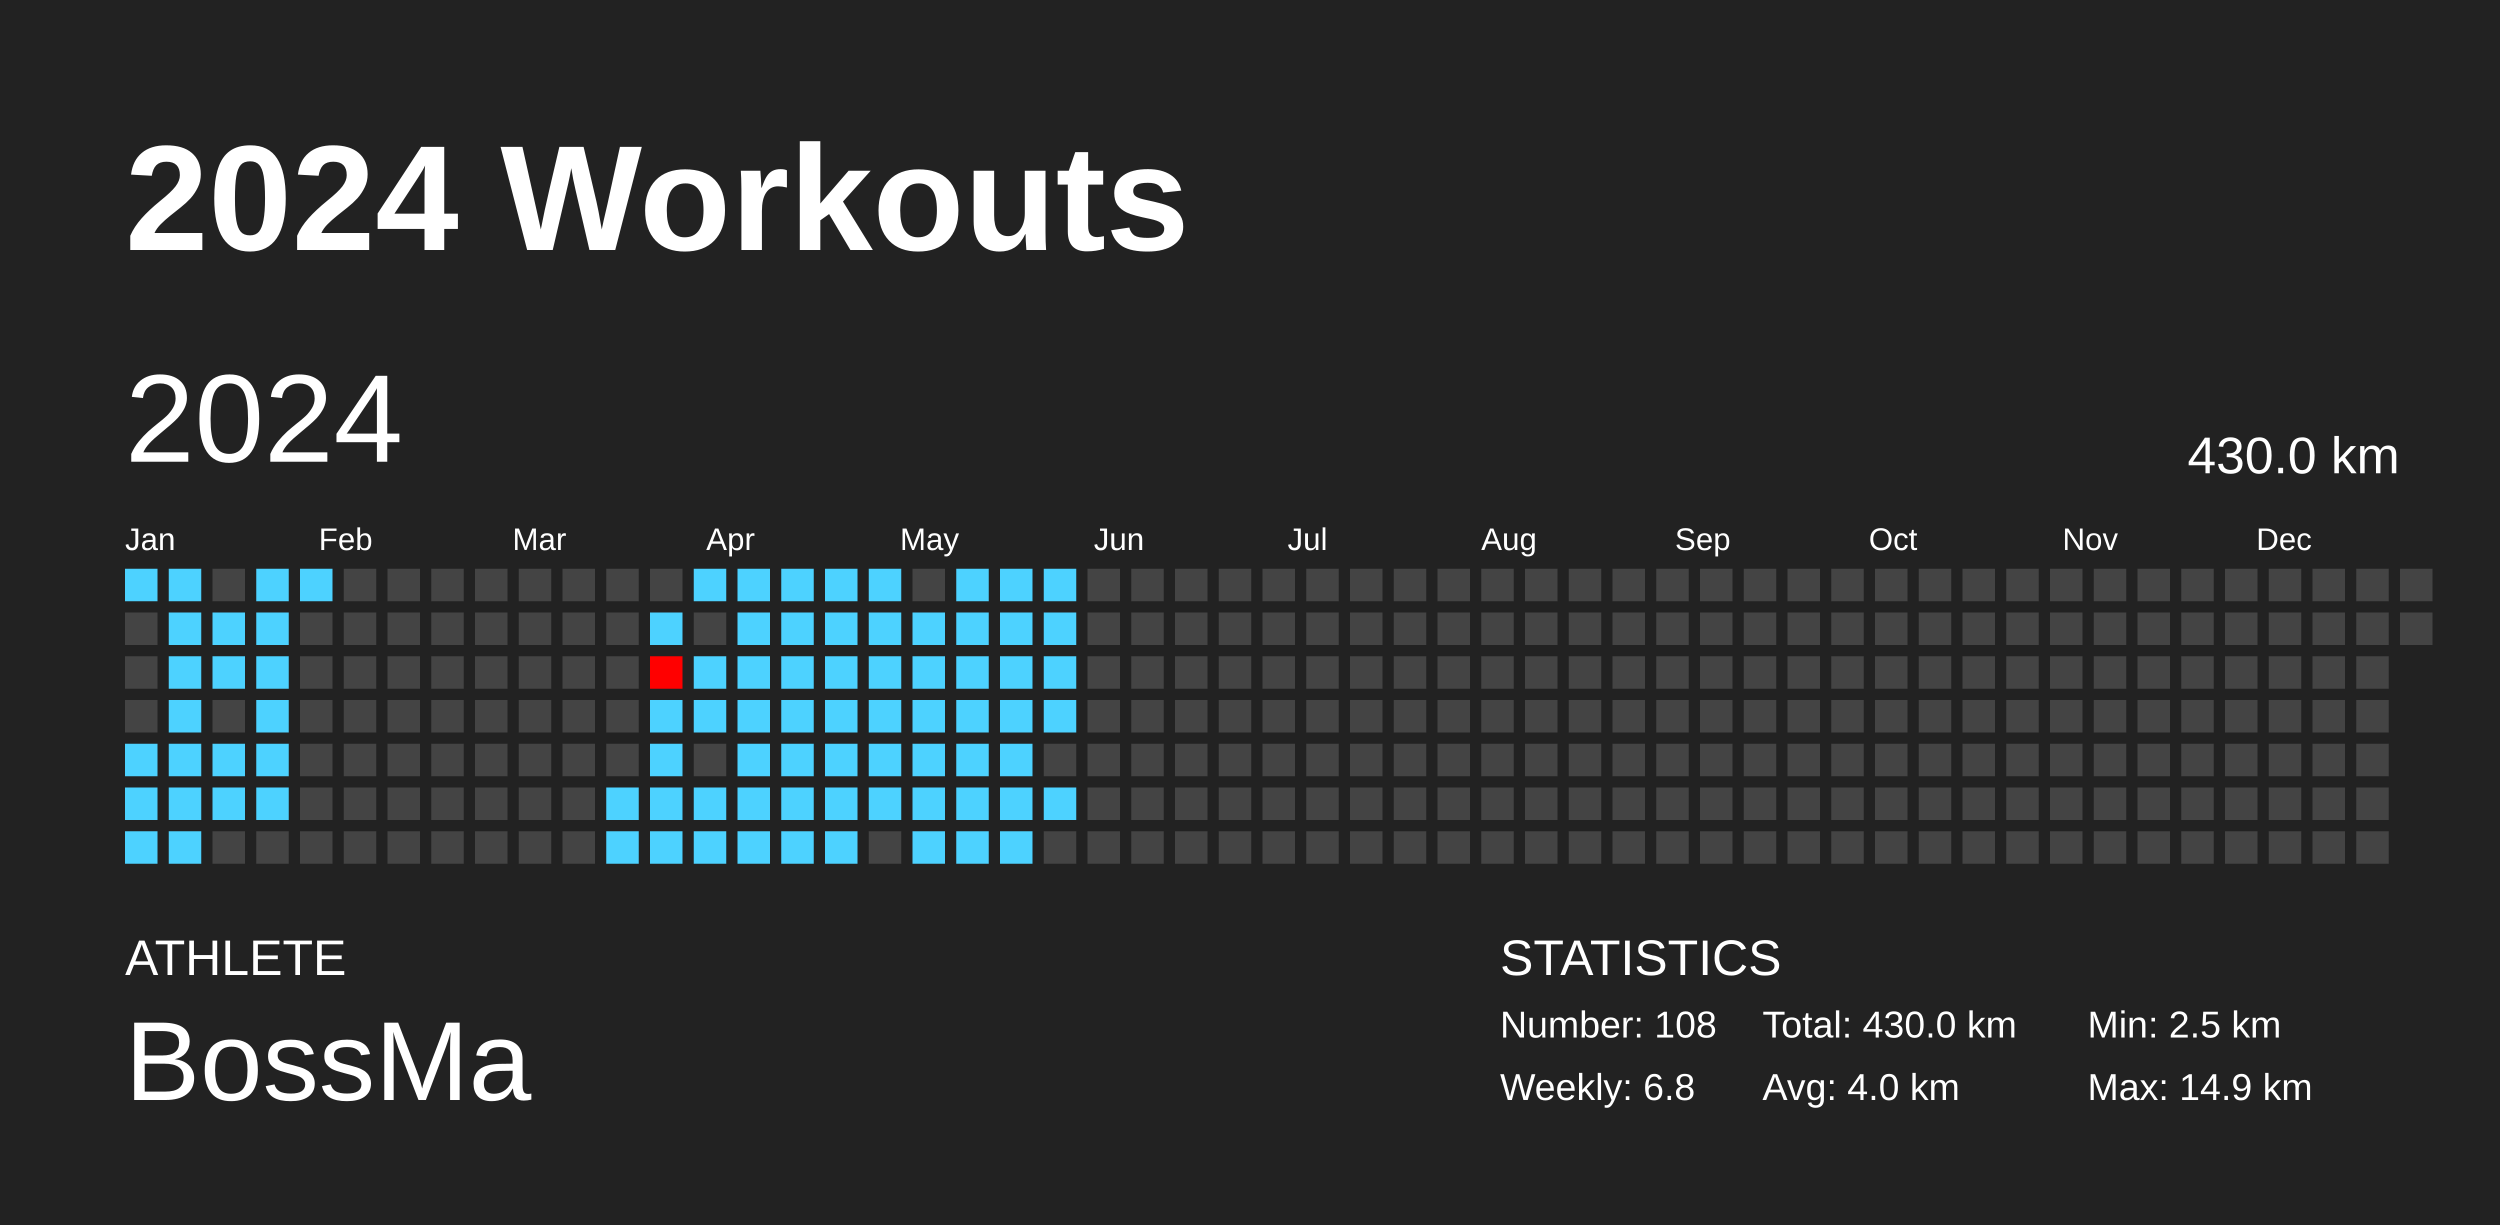
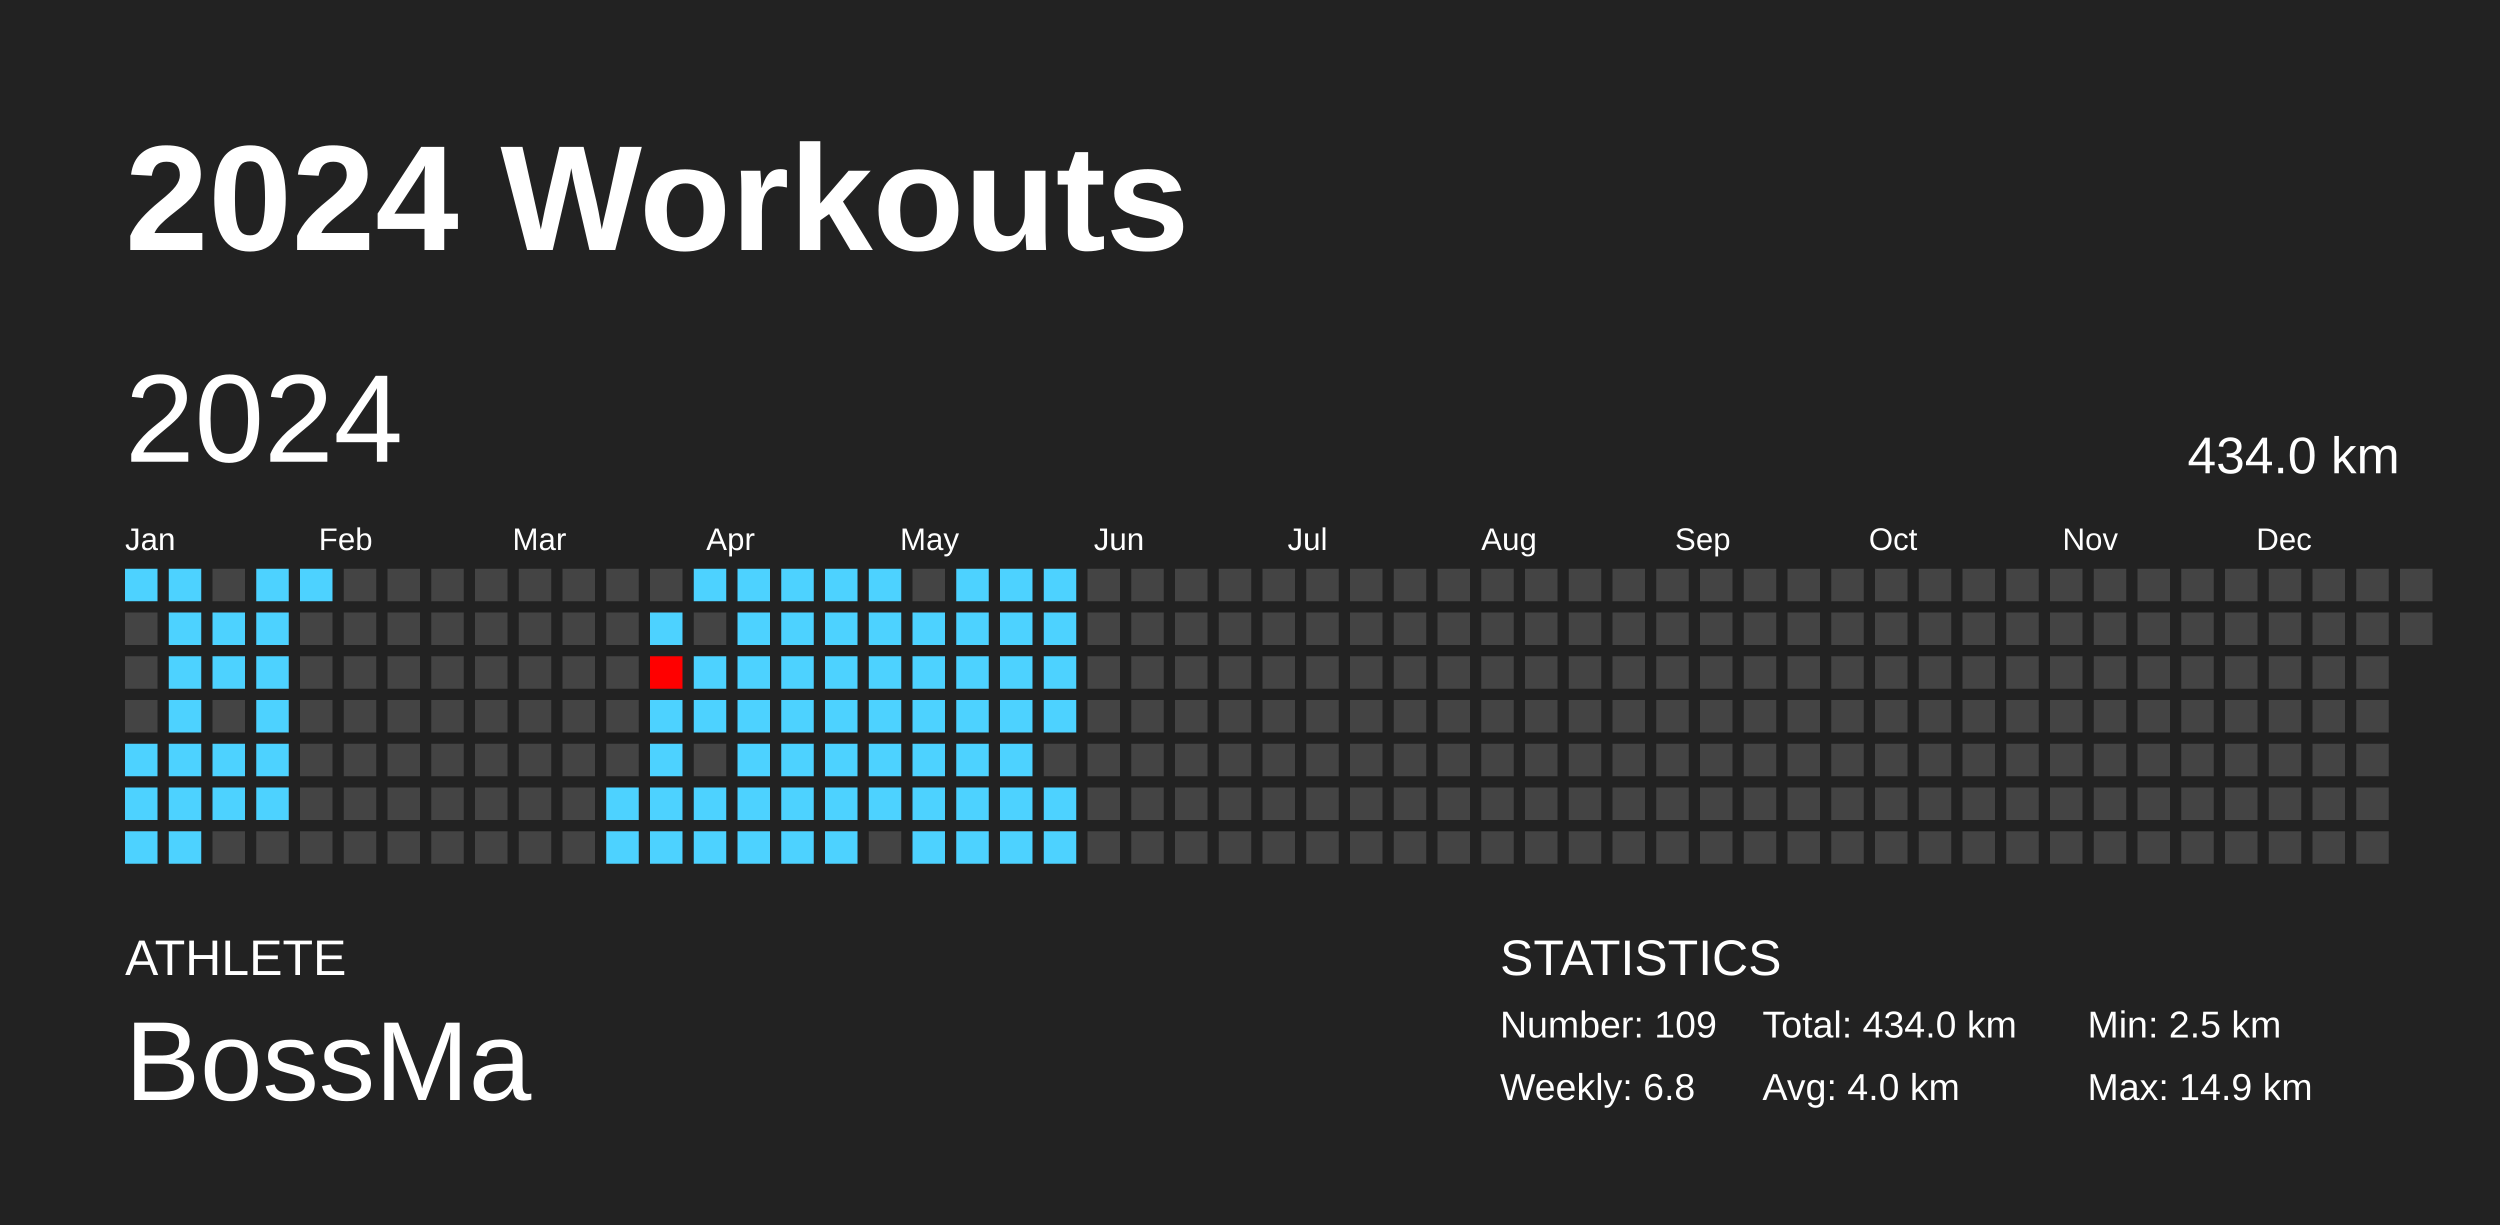
<svg xmlns="http://www.w3.org/2000/svg" baseProfile="full" height="98mm" version="1.1" viewBox="0,0,200,98" width="200mm">
  <defs />
  <rect fill="#222222" height="98" width="200" x="0" y="0" />
  <text fill="#FFFFFF" style="font-size:12px; font-family:Arial; font-weight:bold;" x="10" y="20">2024 Workouts</text>
  <text fill="#FFFFFF" style="font-size:4px; font-family:Arial" x="10" y="78">ATHLETE</text>
  <text fill="#FFFFFF" style="font-size:9px; font-family:Arial" x="10" y="88">BossMa</text>
  <text fill="#FFFFFF" style="font-size:4px; font-family:Arial" x="120" y="78">STATISTICS</text>
-   <text fill="#FFFFFF" style="font-size:3px; font-family:Arial" x="120" y="83">Number: 108</text>
+   <text fill="#FFFFFF" style="font-size:3px; font-family:Arial" x="120" y="83">Number: 109</text>
  <text fill="#FFFFFF" style="font-size:3px; font-family:Arial" x="120" y="88">Weekly: 6.8</text>
-   <text fill="#FFFFFF" style="font-size:3px; font-family:Arial" x="141" y="83">Total: 430.0 km</text>
+   <text fill="#FFFFFF" style="font-size:3px; font-family:Arial" x="141" y="83">Total: 434.0 km</text>
  <text fill="#FFFFFF" style="font-size:3px; font-family:Arial" x="141" y="88">Avg: 4.0 km</text>
  <text fill="#FFFFFF" style="font-size:3px; font-family:Arial" x="167" y="83">Min: 2.5 km</text>
  <text fill="#FFFFFF" style="font-size:3px; font-family:Arial" x="167" y="88">Max: 14.9 km</text>
  <text dominant-baseline="hanging" fill="#FFFFFF" style="font-size:10.0px; font-family:Arial;" x="10" y="30">2024</text>
-   <text dominant-baseline="hanging" fill="#FFFFFF" style="font-size:4.125px; font-family:Arial;" x="175" y="35">430.0 km</text>
+   <text dominant-baseline="hanging" fill="#FFFFFF" style="font-size:4.125px; font-family:Arial;" x="175" y="35">434.0 km</text>
  <text fill="#FFFFFF" style="font-size:2.5px; font-family:Arial" x="10.0" y="44">Jan</text>
  <text fill="#FFFFFF" style="font-size:2.5px; font-family:Arial" x="25.5" y="44">Feb</text>
  <text fill="#FFFFFF" style="font-size:2.5px; font-family:Arial" x="41.0" y="44">Mar</text>
  <text fill="#FFFFFF" style="font-size:2.5px; font-family:Arial" x="56.5" y="44">Apr</text>
  <text fill="#FFFFFF" style="font-size:2.5px; font-family:Arial" x="72.0" y="44">May</text>
  <text fill="#FFFFFF" style="font-size:2.5px; font-family:Arial" x="87.5" y="44">Jun</text>
  <text fill="#FFFFFF" style="font-size:2.5px; font-family:Arial" x="103.0" y="44">Jul</text>
  <text fill="#FFFFFF" style="font-size:2.5px; font-family:Arial" x="118.5" y="44">Aug</text>
  <text fill="#FFFFFF" style="font-size:2.5px; font-family:Arial" x="134.0" y="44">Sep</text>
  <text fill="#FFFFFF" style="font-size:2.5px; font-family:Arial" x="149.5" y="44">Oct</text>
  <text fill="#FFFFFF" style="font-size:2.5px; font-family:Arial" x="165.0" y="44">Nov</text>
  <text fill="#FFFFFF" style="font-size:2.5px; font-family:Arial" x="180.5" y="44">Dec</text>
  <rect fill="#4dd2ff" height="2.6" width="2.6" x="10.0" y="45.5" />
  <rect fill="#444444" height="2.6" width="2.6" x="10.0" y="49.0" />
  <rect fill="#444444" height="2.6" width="2.6" x="10.0" y="52.5" />
  <rect fill="#444444" height="2.6" width="2.6" x="10.0" y="56.0" />
  <rect fill="#4dd2ff" height="2.6" width="2.6" x="10.0" y="59.5" />
  <rect fill="#4dd2ff" height="2.6" width="2.6" x="10.0" y="63.0" />
  <rect fill="#4dd2ff" height="2.6" width="2.6" x="10.0" y="66.5" />
  <rect fill="#4dd2ff" height="2.6" width="2.6" x="13.5" y="45.5" />
  <rect fill="#4dd2ff" height="2.6" width="2.6" x="13.5" y="49.0" />
  <rect fill="#4dd2ff" height="2.6" width="2.6" x="13.5" y="52.5" />
  <rect fill="#4dd2ff" height="2.6" width="2.6" x="13.5" y="56.0" />
  <rect fill="#4dd2ff" height="2.6" width="2.6" x="13.5" y="59.5" />
  <rect fill="#4dd2ff" height="2.6" width="2.6" x="13.5" y="63.0" />
  <rect fill="#4dd2ff" height="2.6" width="2.6" x="13.5" y="66.5" />
  <rect fill="#444444" height="2.6" width="2.6" x="17.0" y="45.5" />
  <rect fill="#4dd2ff" height="2.6" width="2.6" x="17.0" y="49.0" />
  <rect fill="#4dd2ff" height="2.6" width="2.6" x="17.0" y="52.5" />
  <rect fill="#444444" height="2.6" width="2.6" x="17.0" y="56.0" />
  <rect fill="#4dd2ff" height="2.6" width="2.6" x="17.0" y="59.5" />
  <rect fill="#4dd2ff" height="2.6" width="2.6" x="17.0" y="63.0" />
  <rect fill="#444444" height="2.6" width="2.6" x="17.0" y="66.5" />
  <rect fill="#4dd2ff" height="2.6" width="2.6" x="20.5" y="45.5" />
  <rect fill="#4dd2ff" height="2.6" width="2.6" x="20.5" y="49.0" />
  <rect fill="#4dd2ff" height="2.6" width="2.6" x="20.5" y="52.5" />
  <rect fill="#4dd2ff" height="2.6" width="2.6" x="20.5" y="56.0" />
  <rect fill="#4dd2ff" height="2.6" width="2.6" x="20.5" y="59.5" />
  <rect fill="#4dd2ff" height="2.6" width="2.6" x="20.5" y="63.0" />
  <rect fill="#444444" height="2.6" width="2.6" x="20.5" y="66.5" />
  <rect fill="#4dd2ff" height="2.6" width="2.6" x="24.0" y="45.5" />
  <rect fill="#444444" height="2.6" width="2.6" x="24.0" y="49.0" />
  <rect fill="#444444" height="2.6" width="2.6" x="24.0" y="52.5" />
  <rect fill="#444444" height="2.6" width="2.6" x="24.0" y="56.0" />
  <rect fill="#444444" height="2.6" width="2.6" x="24.0" y="59.5" />
  <rect fill="#444444" height="2.6" width="2.6" x="24.0" y="63.0" />
  <rect fill="#444444" height="2.6" width="2.6" x="24.0" y="66.5" />
  <rect fill="#444444" height="2.6" width="2.6" x="27.5" y="45.5" />
  <rect fill="#444444" height="2.6" width="2.6" x="27.5" y="49.0" />
  <rect fill="#444444" height="2.6" width="2.6" x="27.5" y="52.5" />
  <rect fill="#444444" height="2.6" width="2.6" x="27.5" y="56.0" />
  <rect fill="#444444" height="2.6" width="2.6" x="27.5" y="59.5" />
  <rect fill="#444444" height="2.6" width="2.6" x="27.5" y="63.0" />
  <rect fill="#444444" height="2.6" width="2.6" x="27.5" y="66.5" />
  <rect fill="#444444" height="2.6" width="2.6" x="31.0" y="45.5" />
  <rect fill="#444444" height="2.6" width="2.6" x="31.0" y="49.0" />
  <rect fill="#444444" height="2.6" width="2.6" x="31.0" y="52.5" />
  <rect fill="#444444" height="2.6" width="2.6" x="31.0" y="56.0" />
  <rect fill="#444444" height="2.6" width="2.6" x="31.0" y="59.5" />
  <rect fill="#444444" height="2.6" width="2.6" x="31.0" y="63.0" />
  <rect fill="#444444" height="2.6" width="2.6" x="31.0" y="66.5" />
  <rect fill="#444444" height="2.6" width="2.6" x="34.5" y="45.5" />
  <rect fill="#444444" height="2.6" width="2.6" x="34.5" y="49.0" />
  <rect fill="#444444" height="2.6" width="2.6" x="34.5" y="52.5" />
  <rect fill="#444444" height="2.6" width="2.6" x="34.5" y="56.0" />
  <rect fill="#444444" height="2.6" width="2.6" x="34.5" y="59.5" />
  <rect fill="#444444" height="2.6" width="2.6" x="34.5" y="63.0" />
  <rect fill="#444444" height="2.6" width="2.6" x="34.5" y="66.5" />
  <rect fill="#444444" height="2.6" width="2.6" x="38.0" y="45.5" />
  <rect fill="#444444" height="2.6" width="2.6" x="38.0" y="49.0" />
  <rect fill="#444444" height="2.6" width="2.6" x="38.0" y="52.5" />
  <rect fill="#444444" height="2.6" width="2.6" x="38.0" y="56.0" />
  <rect fill="#444444" height="2.6" width="2.6" x="38.0" y="59.5" />
  <rect fill="#444444" height="2.6" width="2.6" x="38.0" y="63.0" />
  <rect fill="#444444" height="2.6" width="2.6" x="38.0" y="66.5" />
  <rect fill="#444444" height="2.6" width="2.6" x="41.5" y="45.5" />
  <rect fill="#444444" height="2.6" width="2.6" x="41.5" y="49.0" />
  <rect fill="#444444" height="2.6" width="2.6" x="41.5" y="52.5" />
  <rect fill="#444444" height="2.6" width="2.6" x="41.5" y="56.0" />
  <rect fill="#444444" height="2.6" width="2.6" x="41.5" y="59.5" />
  <rect fill="#444444" height="2.6" width="2.6" x="41.5" y="63.0" />
  <rect fill="#444444" height="2.6" width="2.6" x="41.5" y="66.5" />
  <rect fill="#444444" height="2.6" width="2.6" x="45.0" y="45.5" />
  <rect fill="#444444" height="2.6" width="2.6" x="45.0" y="49.0" />
  <rect fill="#444444" height="2.6" width="2.6" x="45.0" y="52.5" />
  <rect fill="#444444" height="2.6" width="2.6" x="45.0" y="56.0" />
  <rect fill="#444444" height="2.6" width="2.6" x="45.0" y="59.5" />
  <rect fill="#444444" height="2.6" width="2.6" x="45.0" y="63.0" />
  <rect fill="#444444" height="2.6" width="2.6" x="45.0" y="66.5" />
  <rect fill="#444444" height="2.6" width="2.6" x="48.5" y="45.5" />
  <rect fill="#444444" height="2.6" width="2.6" x="48.5" y="49.0" />
  <rect fill="#444444" height="2.6" width="2.6" x="48.5" y="52.5" />
  <rect fill="#444444" height="2.6" width="2.6" x="48.5" y="56.0" />
  <rect fill="#444444" height="2.6" width="2.6" x="48.5" y="59.5" />
  <rect fill="#4dd2ff" height="2.6" width="2.6" x="48.5" y="63.0" />
  <rect fill="#4dd2ff" height="2.6" width="2.6" x="48.5" y="66.5" />
  <rect fill="#444444" height="2.6" width="2.6" x="52.0" y="45.5" />
  <rect fill="#4dd2ff" height="2.6" width="2.6" x="52.0" y="49.0" />
  <rect fill="#ff0000" height="2.6" width="2.6" x="52.0" y="52.5" />
  <rect fill="#4dd2ff" height="2.6" width="2.6" x="52.0" y="56.0" />
  <rect fill="#4dd2ff" height="2.6" width="2.6" x="52.0" y="59.5" />
  <rect fill="#4dd2ff" height="2.6" width="2.6" x="52.0" y="63.0" />
  <rect fill="#4dd2ff" height="2.6" width="2.6" x="52.0" y="66.5" />
  <rect fill="#4dd2ff" height="2.6" width="2.6" x="55.5" y="45.5" />
  <rect fill="#444444" height="2.6" width="2.6" x="55.5" y="49.0" />
  <rect fill="#4dd2ff" height="2.6" width="2.6" x="55.5" y="52.5" />
  <rect fill="#4dd2ff" height="2.6" width="2.6" x="55.5" y="56.0" />
  <rect fill="#444444" height="2.6" width="2.6" x="55.5" y="59.5" />
  <rect fill="#4dd2ff" height="2.6" width="2.6" x="55.5" y="63.0" />
  <rect fill="#4dd2ff" height="2.6" width="2.6" x="55.5" y="66.5" />
  <rect fill="#4dd2ff" height="2.6" width="2.6" x="59.0" y="45.5" />
  <rect fill="#4dd2ff" height="2.6" width="2.6" x="59.0" y="49.0" />
  <rect fill="#4dd2ff" height="2.6" width="2.6" x="59.0" y="52.5" />
  <rect fill="#4dd2ff" height="2.6" width="2.6" x="59.0" y="56.0" />
  <rect fill="#4dd2ff" height="2.6" width="2.6" x="59.0" y="59.5" />
  <rect fill="#4dd2ff" height="2.6" width="2.6" x="59.0" y="63.0" />
  <rect fill="#4dd2ff" height="2.6" width="2.6" x="59.0" y="66.5" />
  <rect fill="#4dd2ff" height="2.6" width="2.6" x="62.5" y="45.5" />
  <rect fill="#4dd2ff" height="2.6" width="2.6" x="62.5" y="49.0" />
  <rect fill="#4dd2ff" height="2.6" width="2.6" x="62.5" y="52.5" />
  <rect fill="#4dd2ff" height="2.6" width="2.6" x="62.5" y="56.0" />
  <rect fill="#4dd2ff" height="2.6" width="2.6" x="62.5" y="59.5" />
  <rect fill="#4dd2ff" height="2.6" width="2.6" x="62.5" y="63.0" />
  <rect fill="#4dd2ff" height="2.6" width="2.6" x="62.5" y="66.5" />
  <rect fill="#4dd2ff" height="2.6" width="2.6" x="66.0" y="45.5" />
  <rect fill="#4dd2ff" height="2.6" width="2.6" x="66.0" y="49.0" />
  <rect fill="#4dd2ff" height="2.6" width="2.6" x="66.0" y="52.5" />
  <rect fill="#4dd2ff" height="2.6" width="2.6" x="66.0" y="56.0" />
  <rect fill="#4dd2ff" height="2.6" width="2.6" x="66.0" y="59.5" />
  <rect fill="#4dd2ff" height="2.6" width="2.6" x="66.0" y="63.0" />
  <rect fill="#4dd2ff" height="2.6" width="2.6" x="66.0" y="66.5" />
  <rect fill="#4dd2ff" height="2.6" width="2.6" x="69.5" y="45.5" />
  <rect fill="#4dd2ff" height="2.6" width="2.6" x="69.5" y="49.0" />
  <rect fill="#4dd2ff" height="2.6" width="2.6" x="69.5" y="52.5" />
  <rect fill="#4dd2ff" height="2.6" width="2.6" x="69.5" y="56.0" />
  <rect fill="#4dd2ff" height="2.6" width="2.6" x="69.5" y="59.5" />
  <rect fill="#4dd2ff" height="2.6" width="2.6" x="69.5" y="63.0" />
  <rect fill="#444444" height="2.6" width="2.6" x="69.5" y="66.5" />
  <rect fill="#444444" height="2.6" width="2.6" x="73.0" y="45.5" />
  <rect fill="#4dd2ff" height="2.6" width="2.6" x="73.0" y="49.0" />
  <rect fill="#4dd2ff" height="2.6" width="2.6" x="73.0" y="52.5" />
  <rect fill="#4dd2ff" height="2.6" width="2.6" x="73.0" y="56.0" />
  <rect fill="#4dd2ff" height="2.6" width="2.6" x="73.0" y="59.5" />
  <rect fill="#4dd2ff" height="2.6" width="2.6" x="73.0" y="63.0" />
  <rect fill="#4dd2ff" height="2.6" width="2.6" x="73.0" y="66.5" />
  <rect fill="#4dd2ff" height="2.6" width="2.6" x="76.5" y="45.5" />
  <rect fill="#4dd2ff" height="2.6" width="2.6" x="76.5" y="49.0" />
  <rect fill="#4dd2ff" height="2.6" width="2.6" x="76.5" y="52.5" />
  <rect fill="#4dd2ff" height="2.6" width="2.6" x="76.5" y="56.0" />
  <rect fill="#4dd2ff" height="2.6" width="2.6" x="76.5" y="59.5" />
  <rect fill="#4dd2ff" height="2.6" width="2.6" x="76.5" y="63.0" />
  <rect fill="#4dd2ff" height="2.6" width="2.6" x="76.5" y="66.5" />
  <rect fill="#4dd2ff" height="2.6" width="2.6" x="80.0" y="45.5" />
  <rect fill="#4dd2ff" height="2.6" width="2.6" x="80.0" y="49.0" />
  <rect fill="#4dd2ff" height="2.6" width="2.6" x="80.0" y="52.5" />
  <rect fill="#4dd2ff" height="2.6" width="2.6" x="80.0" y="56.0" />
  <rect fill="#4dd2ff" height="2.6" width="2.6" x="80.0" y="59.5" />
  <rect fill="#4dd2ff" height="2.6" width="2.6" x="80.0" y="63.0" />
  <rect fill="#4dd2ff" height="2.6" width="2.6" x="80.0" y="66.5" />
  <rect fill="#4dd2ff" height="2.6" width="2.6" x="83.5" y="45.5" />
  <rect fill="#4dd2ff" height="2.6" width="2.6" x="83.5" y="49.0" />
  <rect fill="#4dd2ff" height="2.6" width="2.6" x="83.5" y="52.5" />
  <rect fill="#4dd2ff" height="2.6" width="2.6" x="83.5" y="56.0" />
  <rect fill="#444444" height="2.6" width="2.6" x="83.5" y="59.5" />
  <rect fill="#4dd2ff" height="2.6" width="2.6" x="83.5" y="63.0" />
-   <rect fill="#444444" height="2.6" width="2.6" x="83.5" y="66.5" />
+   <rect fill="#4dd2ff" height="2.6" width="2.6" x="83.5" y="66.5" />
  <rect fill="#444444" height="2.6" width="2.6" x="87.0" y="45.5" />
  <rect fill="#444444" height="2.6" width="2.6" x="87.0" y="49.0" />
  <rect fill="#444444" height="2.6" width="2.6" x="87.0" y="52.5" />
  <rect fill="#444444" height="2.6" width="2.6" x="87.0" y="56.0" />
  <rect fill="#444444" height="2.6" width="2.6" x="87.0" y="59.5" />
  <rect fill="#444444" height="2.6" width="2.6" x="87.0" y="63.0" />
  <rect fill="#444444" height="2.6" width="2.6" x="87.0" y="66.5" />
  <rect fill="#444444" height="2.6" width="2.6" x="90.5" y="45.5" />
  <rect fill="#444444" height="2.6" width="2.6" x="90.5" y="49.0" />
  <rect fill="#444444" height="2.6" width="2.6" x="90.5" y="52.5" />
  <rect fill="#444444" height="2.6" width="2.6" x="90.5" y="56.0" />
  <rect fill="#444444" height="2.6" width="2.6" x="90.5" y="59.5" />
  <rect fill="#444444" height="2.6" width="2.6" x="90.5" y="63.0" />
  <rect fill="#444444" height="2.6" width="2.6" x="90.5" y="66.5" />
  <rect fill="#444444" height="2.6" width="2.6" x="94.0" y="45.5" />
  <rect fill="#444444" height="2.6" width="2.6" x="94.0" y="49.0" />
  <rect fill="#444444" height="2.6" width="2.6" x="94.0" y="52.5" />
  <rect fill="#444444" height="2.6" width="2.6" x="94.0" y="56.0" />
  <rect fill="#444444" height="2.6" width="2.6" x="94.0" y="59.5" />
  <rect fill="#444444" height="2.6" width="2.6" x="94.0" y="63.0" />
  <rect fill="#444444" height="2.6" width="2.6" x="94.0" y="66.5" />
  <rect fill="#444444" height="2.6" width="2.6" x="97.5" y="45.5" />
  <rect fill="#444444" height="2.6" width="2.6" x="97.5" y="49.0" />
  <rect fill="#444444" height="2.6" width="2.6" x="97.5" y="52.5" />
  <rect fill="#444444" height="2.6" width="2.6" x="97.5" y="56.0" />
  <rect fill="#444444" height="2.6" width="2.6" x="97.5" y="59.5" />
  <rect fill="#444444" height="2.6" width="2.6" x="97.5" y="63.0" />
  <rect fill="#444444" height="2.6" width="2.6" x="97.5" y="66.5" />
  <rect fill="#444444" height="2.6" width="2.6" x="101.0" y="45.5" />
  <rect fill="#444444" height="2.6" width="2.6" x="101.0" y="49.0" />
  <rect fill="#444444" height="2.6" width="2.6" x="101.0" y="52.5" />
  <rect fill="#444444" height="2.6" width="2.6" x="101.0" y="56.0" />
  <rect fill="#444444" height="2.6" width="2.6" x="101.0" y="59.5" />
  <rect fill="#444444" height="2.6" width="2.6" x="101.0" y="63.0" />
  <rect fill="#444444" height="2.6" width="2.6" x="101.0" y="66.5" />
  <rect fill="#444444" height="2.6" width="2.6" x="104.5" y="45.5" />
  <rect fill="#444444" height="2.6" width="2.6" x="104.5" y="49.0" />
  <rect fill="#444444" height="2.6" width="2.6" x="104.5" y="52.5" />
  <rect fill="#444444" height="2.6" width="2.6" x="104.5" y="56.0" />
  <rect fill="#444444" height="2.6" width="2.6" x="104.5" y="59.5" />
  <rect fill="#444444" height="2.6" width="2.6" x="104.5" y="63.0" />
  <rect fill="#444444" height="2.6" width="2.6" x="104.5" y="66.5" />
  <rect fill="#444444" height="2.6" width="2.6" x="108.0" y="45.5" />
  <rect fill="#444444" height="2.6" width="2.6" x="108.0" y="49.0" />
  <rect fill="#444444" height="2.6" width="2.6" x="108.0" y="52.5" />
  <rect fill="#444444" height="2.6" width="2.6" x="108.0" y="56.0" />
  <rect fill="#444444" height="2.6" width="2.6" x="108.0" y="59.5" />
  <rect fill="#444444" height="2.6" width="2.6" x="108.0" y="63.0" />
  <rect fill="#444444" height="2.6" width="2.6" x="108.0" y="66.5" />
  <rect fill="#444444" height="2.6" width="2.6" x="111.5" y="45.5" />
  <rect fill="#444444" height="2.6" width="2.6" x="111.5" y="49.0" />
  <rect fill="#444444" height="2.6" width="2.6" x="111.5" y="52.5" />
  <rect fill="#444444" height="2.6" width="2.6" x="111.5" y="56.0" />
  <rect fill="#444444" height="2.6" width="2.6" x="111.5" y="59.5" />
  <rect fill="#444444" height="2.6" width="2.6" x="111.5" y="63.0" />
  <rect fill="#444444" height="2.6" width="2.6" x="111.5" y="66.5" />
  <rect fill="#444444" height="2.6" width="2.6" x="115.0" y="45.5" />
  <rect fill="#444444" height="2.6" width="2.6" x="115.0" y="49.0" />
  <rect fill="#444444" height="2.6" width="2.6" x="115.0" y="52.5" />
  <rect fill="#444444" height="2.6" width="2.6" x="115.0" y="56.0" />
  <rect fill="#444444" height="2.6" width="2.6" x="115.0" y="59.5" />
  <rect fill="#444444" height="2.6" width="2.6" x="115.0" y="63.0" />
  <rect fill="#444444" height="2.6" width="2.6" x="115.0" y="66.5" />
  <rect fill="#444444" height="2.6" width="2.6" x="118.5" y="45.5" />
  <rect fill="#444444" height="2.6" width="2.6" x="118.5" y="49.0" />
  <rect fill="#444444" height="2.6" width="2.6" x="118.5" y="52.5" />
  <rect fill="#444444" height="2.6" width="2.6" x="118.5" y="56.0" />
  <rect fill="#444444" height="2.6" width="2.6" x="118.5" y="59.5" />
  <rect fill="#444444" height="2.6" width="2.6" x="118.5" y="63.0" />
  <rect fill="#444444" height="2.6" width="2.6" x="118.5" y="66.5" />
  <rect fill="#444444" height="2.6" width="2.6" x="122.0" y="45.5" />
  <rect fill="#444444" height="2.6" width="2.6" x="122.0" y="49.0" />
  <rect fill="#444444" height="2.6" width="2.6" x="122.0" y="52.5" />
  <rect fill="#444444" height="2.6" width="2.6" x="122.0" y="56.0" />
  <rect fill="#444444" height="2.6" width="2.6" x="122.0" y="59.5" />
  <rect fill="#444444" height="2.6" width="2.6" x="122.0" y="63.0" />
  <rect fill="#444444" height="2.6" width="2.6" x="122.0" y="66.5" />
  <rect fill="#444444" height="2.6" width="2.6" x="125.5" y="45.5" />
  <rect fill="#444444" height="2.6" width="2.6" x="125.5" y="49.0" />
  <rect fill="#444444" height="2.6" width="2.6" x="125.5" y="52.5" />
  <rect fill="#444444" height="2.6" width="2.6" x="125.5" y="56.0" />
  <rect fill="#444444" height="2.6" width="2.6" x="125.5" y="59.5" />
  <rect fill="#444444" height="2.6" width="2.6" x="125.5" y="63.0" />
  <rect fill="#444444" height="2.6" width="2.6" x="125.5" y="66.5" />
  <rect fill="#444444" height="2.6" width="2.6" x="129.0" y="45.5" />
  <rect fill="#444444" height="2.6" width="2.6" x="129.0" y="49.0" />
  <rect fill="#444444" height="2.6" width="2.6" x="129.0" y="52.5" />
  <rect fill="#444444" height="2.6" width="2.6" x="129.0" y="56.0" />
  <rect fill="#444444" height="2.6" width="2.6" x="129.0" y="59.5" />
  <rect fill="#444444" height="2.6" width="2.6" x="129.0" y="63.0" />
  <rect fill="#444444" height="2.6" width="2.6" x="129.0" y="66.5" />
  <rect fill="#444444" height="2.6" width="2.6" x="132.5" y="45.5" />
  <rect fill="#444444" height="2.6" width="2.6" x="132.5" y="49.0" />
  <rect fill="#444444" height="2.6" width="2.6" x="132.5" y="52.5" />
  <rect fill="#444444" height="2.6" width="2.6" x="132.5" y="56.0" />
  <rect fill="#444444" height="2.6" width="2.6" x="132.5" y="59.5" />
  <rect fill="#444444" height="2.6" width="2.6" x="132.5" y="63.0" />
  <rect fill="#444444" height="2.6" width="2.6" x="132.5" y="66.5" />
  <rect fill="#444444" height="2.6" width="2.6" x="136.0" y="45.5" />
  <rect fill="#444444" height="2.6" width="2.6" x="136.0" y="49.0" />
  <rect fill="#444444" height="2.6" width="2.6" x="136.0" y="52.5" />
  <rect fill="#444444" height="2.6" width="2.6" x="136.0" y="56.0" />
  <rect fill="#444444" height="2.6" width="2.6" x="136.0" y="59.5" />
  <rect fill="#444444" height="2.6" width="2.6" x="136.0" y="63.0" />
  <rect fill="#444444" height="2.6" width="2.6" x="136.0" y="66.5" />
  <rect fill="#444444" height="2.6" width="2.6" x="139.5" y="45.5" />
  <rect fill="#444444" height="2.6" width="2.6" x="139.5" y="49.0" />
  <rect fill="#444444" height="2.6" width="2.6" x="139.5" y="52.5" />
  <rect fill="#444444" height="2.6" width="2.6" x="139.5" y="56.0" />
  <rect fill="#444444" height="2.6" width="2.6" x="139.5" y="59.5" />
  <rect fill="#444444" height="2.6" width="2.6" x="139.5" y="63.0" />
  <rect fill="#444444" height="2.6" width="2.6" x="139.5" y="66.5" />
  <rect fill="#444444" height="2.6" width="2.6" x="143.0" y="45.5" />
  <rect fill="#444444" height="2.6" width="2.6" x="143.0" y="49.0" />
  <rect fill="#444444" height="2.6" width="2.6" x="143.0" y="52.5" />
  <rect fill="#444444" height="2.6" width="2.6" x="143.0" y="56.0" />
  <rect fill="#444444" height="2.6" width="2.6" x="143.0" y="59.5" />
  <rect fill="#444444" height="2.6" width="2.6" x="143.0" y="63.0" />
  <rect fill="#444444" height="2.6" width="2.6" x="143.0" y="66.5" />
  <rect fill="#444444" height="2.6" width="2.6" x="146.5" y="45.5" />
  <rect fill="#444444" height="2.6" width="2.6" x="146.5" y="49.0" />
  <rect fill="#444444" height="2.6" width="2.6" x="146.5" y="52.5" />
  <rect fill="#444444" height="2.6" width="2.6" x="146.5" y="56.0" />
  <rect fill="#444444" height="2.6" width="2.6" x="146.5" y="59.5" />
  <rect fill="#444444" height="2.6" width="2.6" x="146.5" y="63.0" />
  <rect fill="#444444" height="2.6" width="2.6" x="146.5" y="66.5" />
  <rect fill="#444444" height="2.6" width="2.6" x="150.0" y="45.5" />
  <rect fill="#444444" height="2.6" width="2.6" x="150.0" y="49.0" />
  <rect fill="#444444" height="2.6" width="2.6" x="150.0" y="52.5" />
  <rect fill="#444444" height="2.6" width="2.6" x="150.0" y="56.0" />
  <rect fill="#444444" height="2.6" width="2.6" x="150.0" y="59.5" />
  <rect fill="#444444" height="2.6" width="2.6" x="150.0" y="63.0" />
  <rect fill="#444444" height="2.6" width="2.6" x="150.0" y="66.5" />
  <rect fill="#444444" height="2.6" width="2.6" x="153.5" y="45.5" />
  <rect fill="#444444" height="2.6" width="2.6" x="153.5" y="49.0" />
  <rect fill="#444444" height="2.6" width="2.6" x="153.5" y="52.5" />
  <rect fill="#444444" height="2.6" width="2.6" x="153.5" y="56.0" />
  <rect fill="#444444" height="2.6" width="2.6" x="153.5" y="59.5" />
  <rect fill="#444444" height="2.6" width="2.6" x="153.5" y="63.0" />
  <rect fill="#444444" height="2.6" width="2.6" x="153.5" y="66.5" />
  <rect fill="#444444" height="2.6" width="2.6" x="157.0" y="45.5" />
  <rect fill="#444444" height="2.6" width="2.6" x="157.0" y="49.0" />
  <rect fill="#444444" height="2.6" width="2.6" x="157.0" y="52.5" />
  <rect fill="#444444" height="2.6" width="2.6" x="157.0" y="56.0" />
  <rect fill="#444444" height="2.6" width="2.6" x="157.0" y="59.5" />
  <rect fill="#444444" height="2.6" width="2.6" x="157.0" y="63.0" />
  <rect fill="#444444" height="2.6" width="2.6" x="157.0" y="66.5" />
  <rect fill="#444444" height="2.6" width="2.6" x="160.5" y="45.5" />
  <rect fill="#444444" height="2.6" width="2.6" x="160.5" y="49.0" />
  <rect fill="#444444" height="2.6" width="2.6" x="160.5" y="52.5" />
  <rect fill="#444444" height="2.6" width="2.6" x="160.5" y="56.0" />
  <rect fill="#444444" height="2.6" width="2.6" x="160.5" y="59.5" />
  <rect fill="#444444" height="2.6" width="2.6" x="160.5" y="63.0" />
  <rect fill="#444444" height="2.6" width="2.6" x="160.5" y="66.5" />
  <rect fill="#444444" height="2.6" width="2.6" x="164.0" y="45.5" />
  <rect fill="#444444" height="2.6" width="2.6" x="164.0" y="49.0" />
  <rect fill="#444444" height="2.6" width="2.6" x="164.0" y="52.5" />
  <rect fill="#444444" height="2.6" width="2.6" x="164.0" y="56.0" />
  <rect fill="#444444" height="2.6" width="2.6" x="164.0" y="59.5" />
  <rect fill="#444444" height="2.6" width="2.6" x="164.0" y="63.0" />
  <rect fill="#444444" height="2.6" width="2.6" x="164.0" y="66.5" />
  <rect fill="#444444" height="2.6" width="2.6" x="167.5" y="45.5" />
  <rect fill="#444444" height="2.6" width="2.6" x="167.5" y="49.0" />
  <rect fill="#444444" height="2.6" width="2.6" x="167.5" y="52.5" />
  <rect fill="#444444" height="2.6" width="2.6" x="167.5" y="56.0" />
  <rect fill="#444444" height="2.6" width="2.6" x="167.5" y="59.5" />
  <rect fill="#444444" height="2.6" width="2.6" x="167.5" y="63.0" />
  <rect fill="#444444" height="2.6" width="2.6" x="167.5" y="66.5" />
  <rect fill="#444444" height="2.6" width="2.6" x="171.0" y="45.5" />
  <rect fill="#444444" height="2.6" width="2.6" x="171.0" y="49.0" />
  <rect fill="#444444" height="2.6" width="2.6" x="171.0" y="52.5" />
  <rect fill="#444444" height="2.6" width="2.6" x="171.0" y="56.0" />
  <rect fill="#444444" height="2.6" width="2.6" x="171.0" y="59.5" />
  <rect fill="#444444" height="2.6" width="2.6" x="171.0" y="63.0" />
  <rect fill="#444444" height="2.6" width="2.6" x="171.0" y="66.5" />
  <rect fill="#444444" height="2.6" width="2.6" x="174.5" y="45.5" />
  <rect fill="#444444" height="2.6" width="2.6" x="174.5" y="49.0" />
  <rect fill="#444444" height="2.6" width="2.6" x="174.5" y="52.5" />
  <rect fill="#444444" height="2.6" width="2.6" x="174.5" y="56.0" />
  <rect fill="#444444" height="2.6" width="2.6" x="174.5" y="59.5" />
  <rect fill="#444444" height="2.6" width="2.6" x="174.5" y="63.0" />
  <rect fill="#444444" height="2.6" width="2.6" x="174.5" y="66.5" />
  <rect fill="#444444" height="2.6" width="2.6" x="178.0" y="45.5" />
  <rect fill="#444444" height="2.6" width="2.6" x="178.0" y="49.0" />
  <rect fill="#444444" height="2.6" width="2.6" x="178.0" y="52.5" />
  <rect fill="#444444" height="2.6" width="2.6" x="178.0" y="56.0" />
  <rect fill="#444444" height="2.6" width="2.6" x="178.0" y="59.5" />
  <rect fill="#444444" height="2.6" width="2.6" x="178.0" y="63.0" />
  <rect fill="#444444" height="2.6" width="2.6" x="178.0" y="66.5" />
  <rect fill="#444444" height="2.6" width="2.6" x="181.5" y="45.5" />
  <rect fill="#444444" height="2.6" width="2.6" x="181.5" y="49.0" />
  <rect fill="#444444" height="2.6" width="2.6" x="181.5" y="52.5" />
  <rect fill="#444444" height="2.6" width="2.6" x="181.5" y="56.0" />
  <rect fill="#444444" height="2.6" width="2.6" x="181.5" y="59.5" />
  <rect fill="#444444" height="2.6" width="2.6" x="181.5" y="63.0" />
  <rect fill="#444444" height="2.6" width="2.6" x="181.5" y="66.5" />
  <rect fill="#444444" height="2.6" width="2.6" x="185.0" y="45.5" />
  <rect fill="#444444" height="2.6" width="2.6" x="185.0" y="49.0" />
  <rect fill="#444444" height="2.6" width="2.6" x="185.0" y="52.5" />
  <rect fill="#444444" height="2.6" width="2.6" x="185.0" y="56.0" />
  <rect fill="#444444" height="2.6" width="2.6" x="185.0" y="59.5" />
  <rect fill="#444444" height="2.6" width="2.6" x="185.0" y="63.0" />
  <rect fill="#444444" height="2.6" width="2.6" x="185.0" y="66.5" />
  <rect fill="#444444" height="2.6" width="2.6" x="188.5" y="45.5" />
  <rect fill="#444444" height="2.6" width="2.6" x="188.5" y="49.0" />
  <rect fill="#444444" height="2.6" width="2.6" x="188.5" y="52.5" />
  <rect fill="#444444" height="2.6" width="2.6" x="188.5" y="56.0" />
  <rect fill="#444444" height="2.6" width="2.6" x="188.5" y="59.5" />
  <rect fill="#444444" height="2.6" width="2.6" x="188.5" y="63.0" />
  <rect fill="#444444" height="2.6" width="2.6" x="188.5" y="66.5" />
  <rect fill="#444444" height="2.6" width="2.6" x="192.0" y="45.5" />
  <rect fill="#444444" height="2.6" width="2.6" x="192.0" y="49.0" />
</svg>
